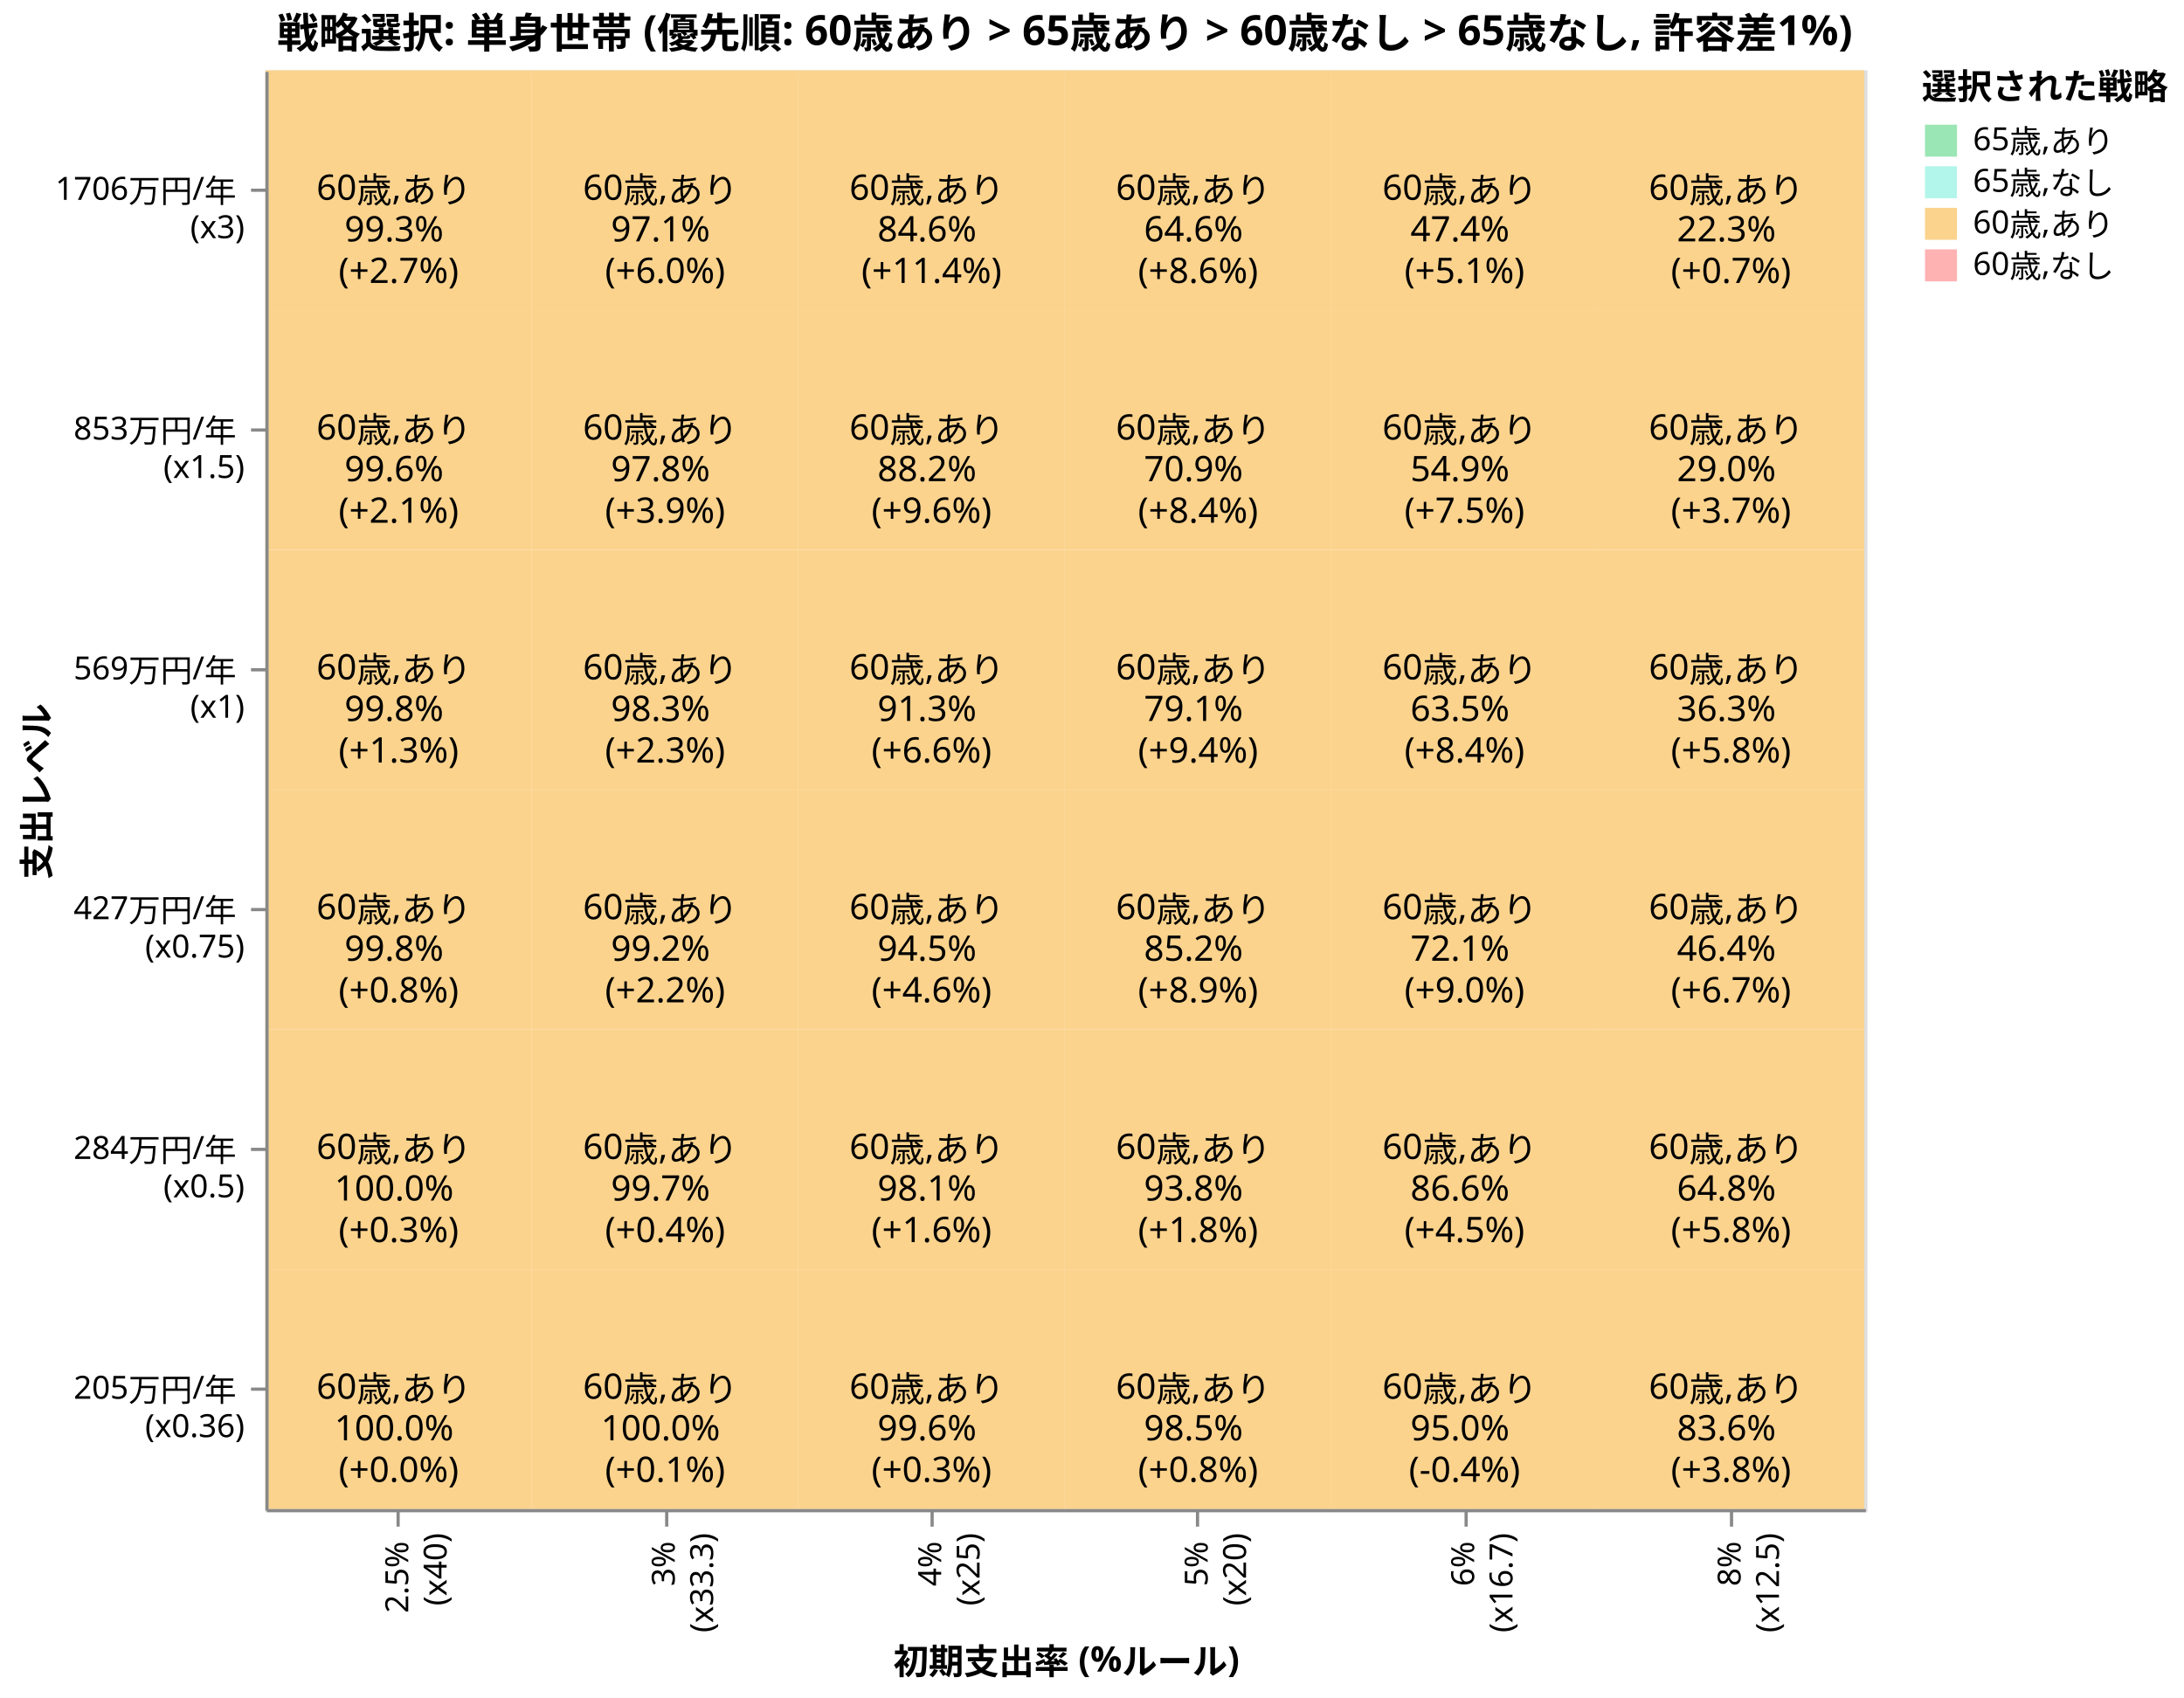
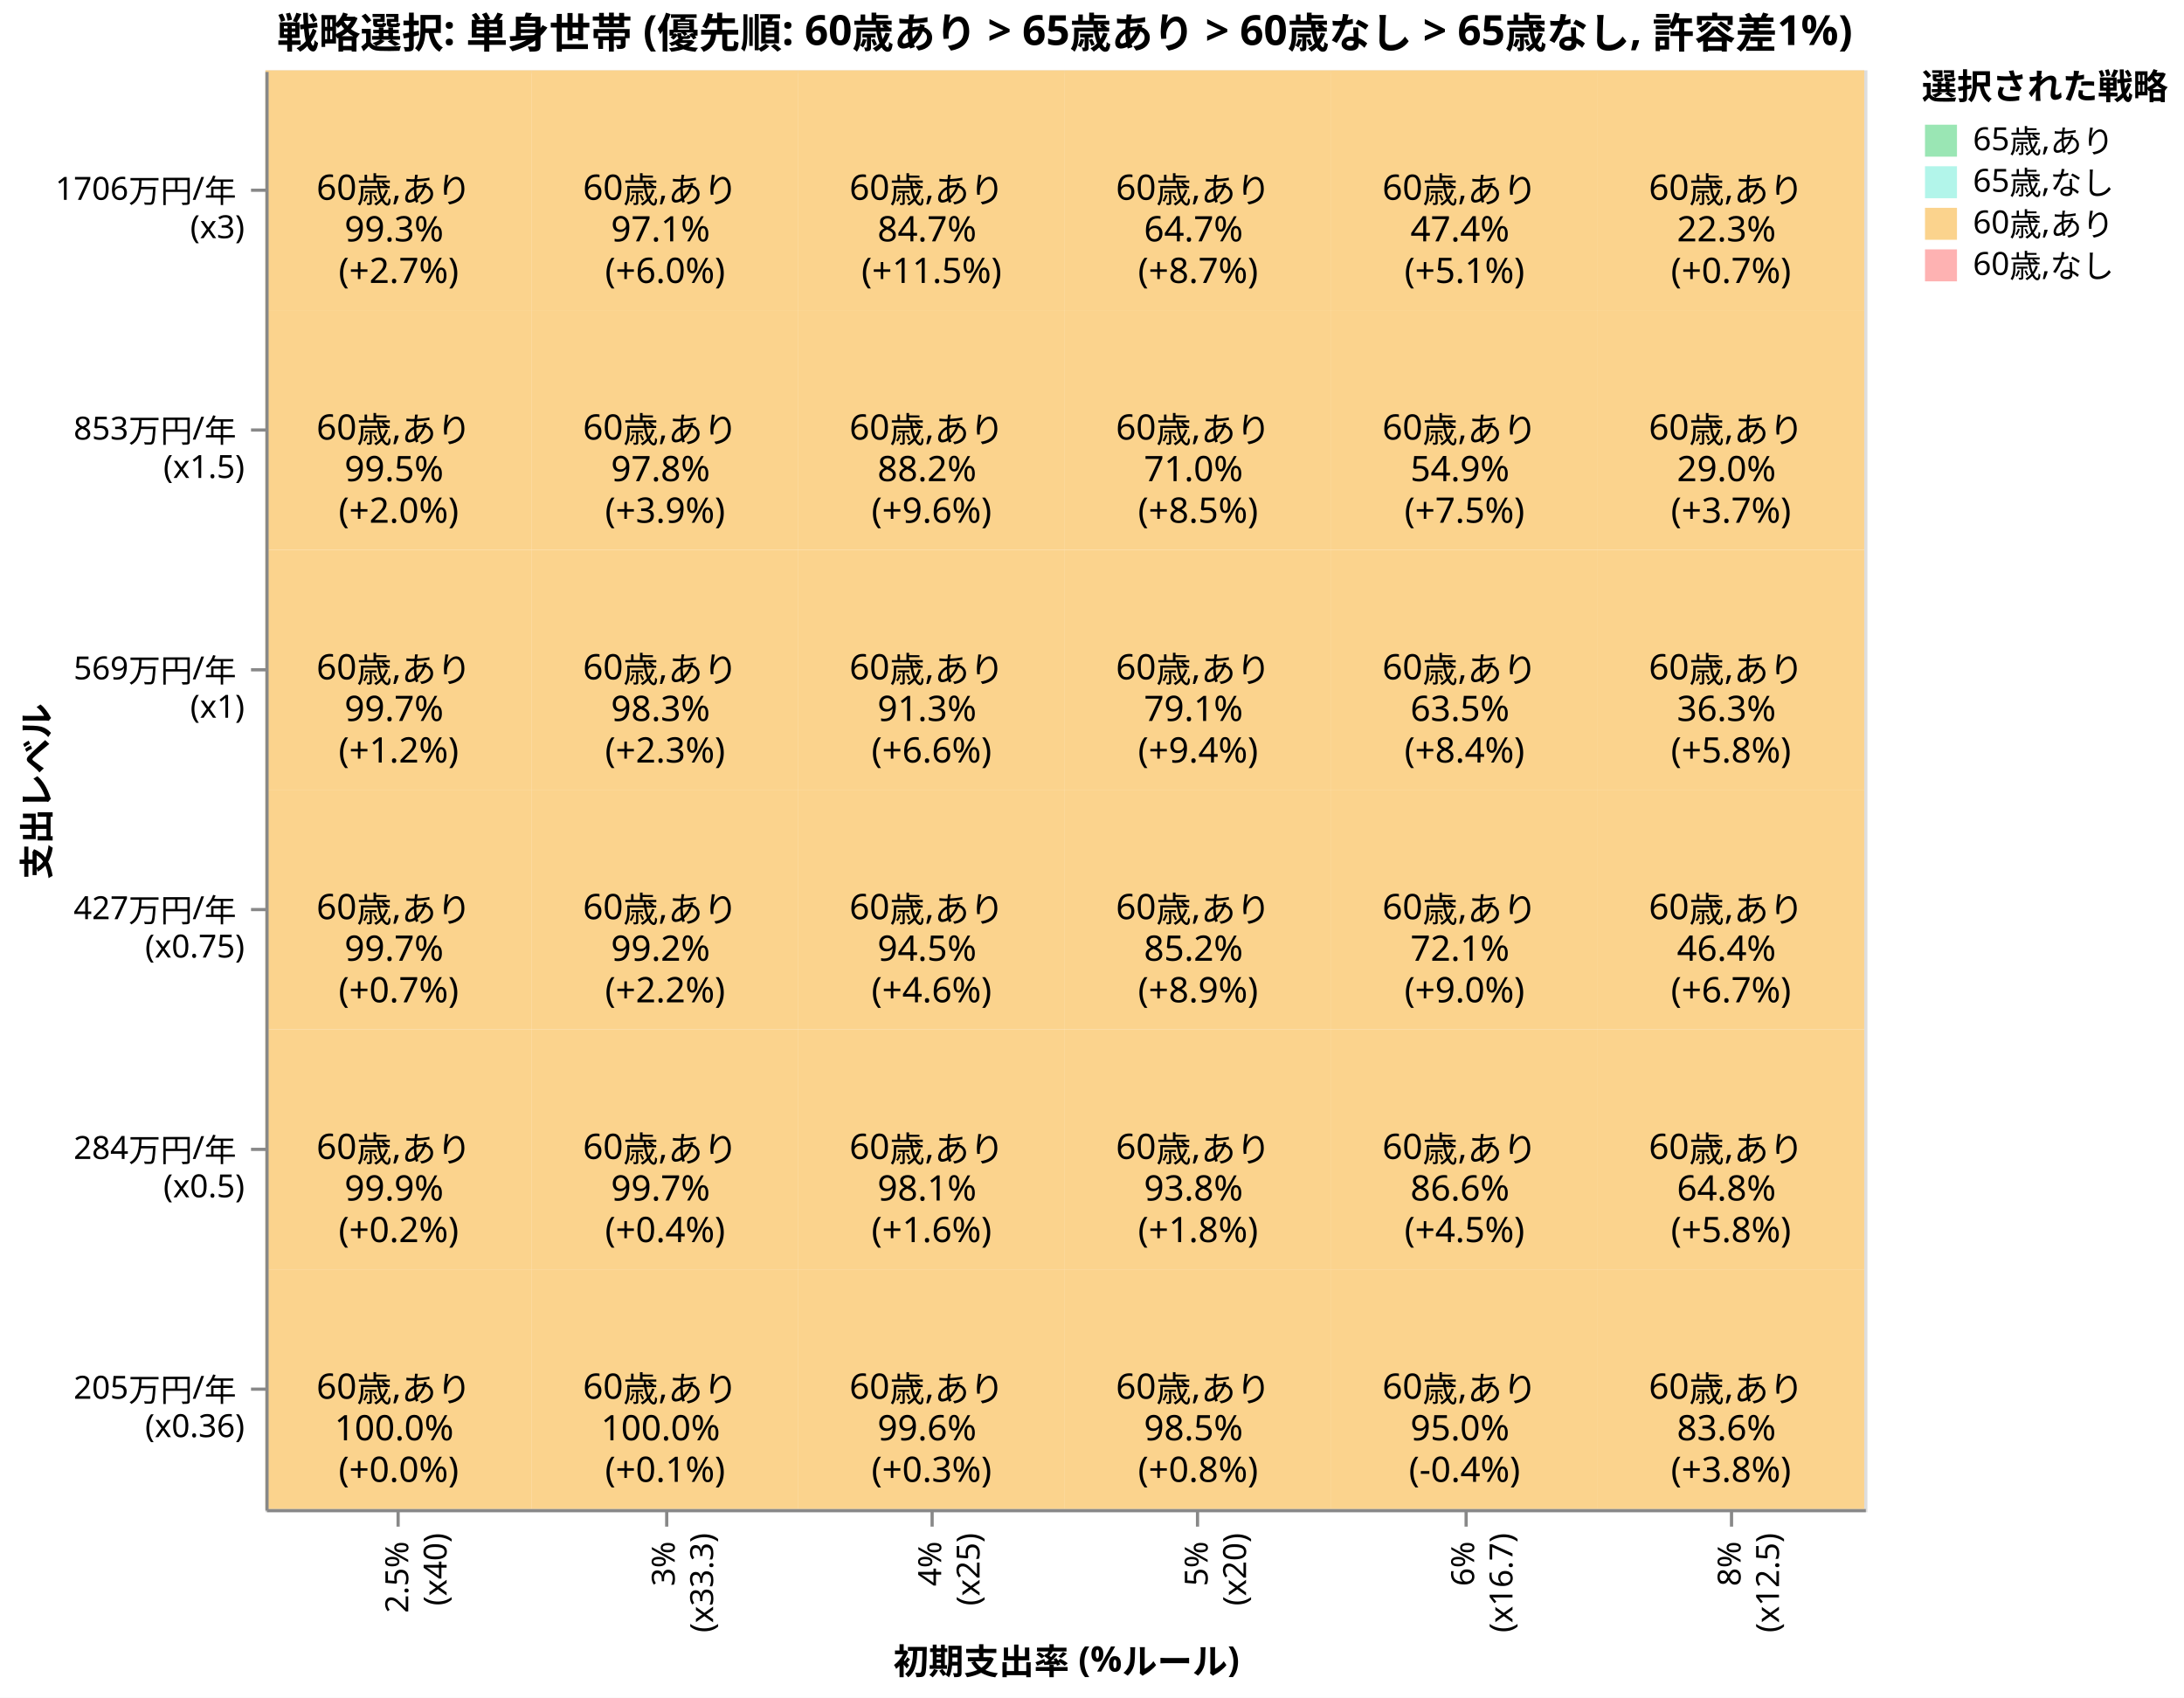
<svg xmlns="http://www.w3.org/2000/svg" version="1.1" class="marks" width="683" height="531" viewBox="0 0 683 531">
  <rect width="683" height="531" fill="white" />
  <g fill="none" stroke-miterlimit="10" transform="translate(83,22)">
    <g class="mark-group role-frame root" role="graphics-object" aria-roledescription="group mark container">
      <g transform="translate(0,0)">
        <path class="background" aria-hidden="true" d="M0.5,0.5h500v450h-500Z" stroke="#ddd" />
        <g>
          <g class="mark-rect role-mark layer_0_marks" role="graphics-object" aria-roledescription="rect mark container">
            <path aria-label="初期支出率 (%ルール): 2.5%@(x40); 支出レベル: 205万円/年@(x0.36); 選択された戦略: 60歳,あり" role="graphics-symbol" aria-roledescription="rect mark" d="M0,375h83.333v75h-83.333Z" fill="#FBD38D" />
            <path aria-label="初期支出率 (%ルール): 3%@(x33.3); 支出レベル: 205万円/年@(x0.36); 選択された戦略: 60歳,あり" role="graphics-symbol" aria-roledescription="rect mark" d="M83.333,375h83.333v75h-83.333Z" fill="#FBD38D" />
            <path aria-label="初期支出率 (%ルール): 4%@(x25); 支出レベル: 205万円/年@(x0.36); 選択された戦略: 60歳,あり" role="graphics-symbol" aria-roledescription="rect mark" d="M166.667,375h83.333v75h-83.333Z" fill="#FBD38D" />
            <path aria-label="初期支出率 (%ルール): 5%@(x20); 支出レベル: 205万円/年@(x0.36); 選択された戦略: 60歳,あり" role="graphics-symbol" aria-roledescription="rect mark" d="M250,375h83.333v75h-83.333Z" fill="#FBD38D" />
            <path aria-label="初期支出率 (%ルール): 6%@(x16.7); 支出レベル: 205万円/年@(x0.36); 選択された戦略: 60歳,あり" role="graphics-symbol" aria-roledescription="rect mark" d="M333.333,375h83.333v75h-83.333Z" fill="#FBD38D" />
            <path aria-label="初期支出率 (%ルール): 8%@(x12.5); 支出レベル: 205万円/年@(x0.36); 選択された戦略: 60歳,あり" role="graphics-symbol" aria-roledescription="rect mark" d="M416.667,375h83.333v75h-83.333Z" fill="#FBD38D" />
            <path aria-label="初期支出率 (%ルール): 2.5%@(x40); 支出レベル: 284万円/年@(x0.5); 選択された戦略: 60歳,あり" role="graphics-symbol" aria-roledescription="rect mark" d="M0,300h83.333v75h-83.333Z" fill="#FBD38D" />
            <path aria-label="初期支出率 (%ルール): 3%@(x33.3); 支出レベル: 284万円/年@(x0.5); 選択された戦略: 60歳,あり" role="graphics-symbol" aria-roledescription="rect mark" d="M83.333,300h83.333v75h-83.333Z" fill="#FBD38D" />
            <path aria-label="初期支出率 (%ルール): 4%@(x25); 支出レベル: 284万円/年@(x0.5); 選択された戦略: 60歳,あり" role="graphics-symbol" aria-roledescription="rect mark" d="M166.667,300h83.333v75h-83.333Z" fill="#FBD38D" />
            <path aria-label="初期支出率 (%ルール): 5%@(x20); 支出レベル: 284万円/年@(x0.5); 選択された戦略: 60歳,あり" role="graphics-symbol" aria-roledescription="rect mark" d="M250,300h83.333v75h-83.333Z" fill="#FBD38D" />
            <path aria-label="初期支出率 (%ルール): 6%@(x16.7); 支出レベル: 284万円/年@(x0.5); 選択された戦略: 60歳,あり" role="graphics-symbol" aria-roledescription="rect mark" d="M333.333,300h83.333v75h-83.333Z" fill="#FBD38D" />
            <path aria-label="初期支出率 (%ルール): 8%@(x12.5); 支出レベル: 284万円/年@(x0.5); 選択された戦略: 60歳,あり" role="graphics-symbol" aria-roledescription="rect mark" d="M416.667,300h83.333v75h-83.333Z" fill="#FBD38D" />
            <path aria-label="初期支出率 (%ルール): 2.5%@(x40); 支出レベル: 427万円/年@(x0.75); 選択された戦略: 60歳,あり" role="graphics-symbol" aria-roledescription="rect mark" d="M0,225h83.333v75h-83.333Z" fill="#FBD38D" />
            <path aria-label="初期支出率 (%ルール): 3%@(x33.3); 支出レベル: 427万円/年@(x0.75); 選択された戦略: 60歳,あり" role="graphics-symbol" aria-roledescription="rect mark" d="M83.333,225h83.333v75h-83.333Z" fill="#FBD38D" />
            <path aria-label="初期支出率 (%ルール): 4%@(x25); 支出レベル: 427万円/年@(x0.75); 選択された戦略: 60歳,あり" role="graphics-symbol" aria-roledescription="rect mark" d="M166.667,225h83.333v75h-83.333Z" fill="#FBD38D" />
            <path aria-label="初期支出率 (%ルール): 5%@(x20); 支出レベル: 427万円/年@(x0.75); 選択された戦略: 60歳,あり" role="graphics-symbol" aria-roledescription="rect mark" d="M250,225h83.333v75h-83.333Z" fill="#FBD38D" />
            <path aria-label="初期支出率 (%ルール): 6%@(x16.7); 支出レベル: 427万円/年@(x0.75); 選択された戦略: 60歳,あり" role="graphics-symbol" aria-roledescription="rect mark" d="M333.333,225h83.333v75h-83.333Z" fill="#FBD38D" />
            <path aria-label="初期支出率 (%ルール): 8%@(x12.5); 支出レベル: 427万円/年@(x0.75); 選択された戦略: 60歳,あり" role="graphics-symbol" aria-roledescription="rect mark" d="M416.667,225h83.333v75h-83.333Z" fill="#FBD38D" />
            <path aria-label="初期支出率 (%ルール): 2.5%@(x40); 支出レベル: 569万円/年@(x1); 選択された戦略: 60歳,あり" role="graphics-symbol" aria-roledescription="rect mark" d="M0,150h83.333v75h-83.333Z" fill="#FBD38D" />
            <path aria-label="初期支出率 (%ルール): 3%@(x33.3); 支出レベル: 569万円/年@(x1); 選択された戦略: 60歳,あり" role="graphics-symbol" aria-roledescription="rect mark" d="M83.333,150h83.333v75h-83.333Z" fill="#FBD38D" />
            <path aria-label="初期支出率 (%ルール): 4%@(x25); 支出レベル: 569万円/年@(x1); 選択された戦略: 60歳,あり" role="graphics-symbol" aria-roledescription="rect mark" d="M166.667,150h83.333v75h-83.333Z" fill="#FBD38D" />
            <path aria-label="初期支出率 (%ルール): 5%@(x20); 支出レベル: 569万円/年@(x1); 選択された戦略: 60歳,あり" role="graphics-symbol" aria-roledescription="rect mark" d="M250,150h83.333v75h-83.333Z" fill="#FBD38D" />
            <path aria-label="初期支出率 (%ルール): 6%@(x16.7); 支出レベル: 569万円/年@(x1); 選択された戦略: 60歳,あり" role="graphics-symbol" aria-roledescription="rect mark" d="M333.333,150h83.333v75h-83.333Z" fill="#FBD38D" />
            <path aria-label="初期支出率 (%ルール): 8%@(x12.5); 支出レベル: 569万円/年@(x1); 選択された戦略: 60歳,あり" role="graphics-symbol" aria-roledescription="rect mark" d="M416.667,150h83.333v75h-83.333Z" fill="#FBD38D" />
            <path aria-label="初期支出率 (%ルール): 2.5%@(x40); 支出レベル: 853万円/年@(x1.5); 選択された戦略: 60歳,あり" role="graphics-symbol" aria-roledescription="rect mark" d="M0,75h83.333v75h-83.333Z" fill="#FBD38D" />
            <path aria-label="初期支出率 (%ルール): 3%@(x33.3); 支出レベル: 853万円/年@(x1.5); 選択された戦略: 60歳,あり" role="graphics-symbol" aria-roledescription="rect mark" d="M83.333,75h83.333v75h-83.333Z" fill="#FBD38D" />
            <path aria-label="初期支出率 (%ルール): 4%@(x25); 支出レベル: 853万円/年@(x1.5); 選択された戦略: 60歳,あり" role="graphics-symbol" aria-roledescription="rect mark" d="M166.667,75h83.333v75h-83.333Z" fill="#FBD38D" />
            <path aria-label="初期支出率 (%ルール): 5%@(x20); 支出レベル: 853万円/年@(x1.5); 選択された戦略: 60歳,あり" role="graphics-symbol" aria-roledescription="rect mark" d="M250,75h83.333v75h-83.333Z" fill="#FBD38D" />
            <path aria-label="初期支出率 (%ルール): 6%@(x16.7); 支出レベル: 853万円/年@(x1.5); 選択された戦略: 60歳,あり" role="graphics-symbol" aria-roledescription="rect mark" d="M333.333,75h83.333v75h-83.333Z" fill="#FBD38D" />
            <path aria-label="初期支出率 (%ルール): 8%@(x12.5); 支出レベル: 853万円/年@(x1.5); 選択された戦略: 60歳,あり" role="graphics-symbol" aria-roledescription="rect mark" d="M416.667,75h83.333v75h-83.333Z" fill="#FBD38D" />
            <path aria-label="初期支出率 (%ルール): 2.5%@(x40); 支出レベル: 1706万円/年@(x3); 選択された戦略: 60歳,あり" role="graphics-symbol" aria-roledescription="rect mark" d="M0,0h83.333v75h-83.333Z" fill="#FBD38D" />
            <path aria-label="初期支出率 (%ルール): 3%@(x33.3); 支出レベル: 1706万円/年@(x3); 選択された戦略: 60歳,あり" role="graphics-symbol" aria-roledescription="rect mark" d="M83.333,0h83.333v75h-83.333Z" fill="#FBD38D" />
            <path aria-label="初期支出率 (%ルール): 4%@(x25); 支出レベル: 1706万円/年@(x3); 選択された戦略: 60歳,あり" role="graphics-symbol" aria-roledescription="rect mark" d="M166.667,0h83.333v75h-83.333Z" fill="#FBD38D" />
            <path aria-label="初期支出率 (%ルール): 5%@(x20); 支出レベル: 1706万円/年@(x3); 選択された戦略: 60歳,あり" role="graphics-symbol" aria-roledescription="rect mark" d="M250,0h83.333v75h-83.333Z" fill="#FBD38D" />
            <path aria-label="初期支出率 (%ルール): 6%@(x16.7); 支出レベル: 1706万円/年@(x3); 選択された戦略: 60歳,あり" role="graphics-symbol" aria-roledescription="rect mark" d="M333.333,0h83.333v75h-83.333Z" fill="#FBD38D" />
            <path aria-label="初期支出率 (%ルール): 8%@(x12.5); 支出レベル: 1706万円/年@(x3); 選択された戦略: 60歳,あり" role="graphics-symbol" aria-roledescription="rect mark" d="M416.667,0h83.333v75h-83.333Z" fill="#FBD38D" />
          </g>
          <g class="mark-text role-mark layer_1_marks" role="graphics-object" aria-roledescription="text mark container">
            <text aria-label="初期支出率 (%ルール): 2.5%@(x40); 支出レベル: 205万円/年@(x0.36); combo_label: 60歳,あり&#10;100.0%&#10;(+0.0%)" role="graphics-symbol" aria-roledescription="text mark" text-anchor="middle" transform="translate(41.66667,415.5)" font-family="sans-serif" font-size="11px" fill="black">
              <tspan>60歳,あり</tspan>
              <tspan x="0" dy="13">100.0%</tspan>
              <tspan x="0" dy="13">(+0.0%)</tspan>
            </text>
            <text aria-label="初期支出率 (%ルール): 3%@(x33.3); 支出レベル: 205万円/年@(x0.36); combo_label: 60歳,あり&#10;100.0%&#10;(+0.1%)" role="graphics-symbol" aria-roledescription="text mark" text-anchor="middle" transform="translate(125,415.5)" font-family="sans-serif" font-size="11px" fill="black">
              <tspan>60歳,あり</tspan>
              <tspan x="0" dy="13">100.0%</tspan>
              <tspan x="0" dy="13">(+0.1%)</tspan>
            </text>
            <text aria-label="初期支出率 (%ルール): 4%@(x25); 支出レベル: 205万円/年@(x0.36); combo_label: 60歳,あり&#10;99.6%&#10;(+0.3%)" role="graphics-symbol" aria-roledescription="text mark" text-anchor="middle" transform="translate(208.3333,415.5)" font-family="sans-serif" font-size="11px" fill="black">
              <tspan>60歳,あり</tspan>
              <tspan x="0" dy="13">99.6%</tspan>
              <tspan x="0" dy="13">(+0.3%)</tspan>
            </text>
            <text aria-label="初期支出率 (%ルール): 5%@(x20); 支出レベル: 205万円/年@(x0.36); combo_label: 60歳,あり&#10;98.5%&#10;(+0.8%)" role="graphics-symbol" aria-roledescription="text mark" text-anchor="middle" transform="translate(291.6667,415.5)" font-family="sans-serif" font-size="11px" fill="black">
              <tspan>60歳,あり</tspan>
              <tspan x="0" dy="13">98.5%</tspan>
              <tspan x="0" dy="13">(+0.8%)</tspan>
            </text>
            <text aria-label="初期支出率 (%ルール): 6%@(x16.7); 支出レベル: 205万円/年@(x0.36); combo_label: 60歳,あり&#10;95.0%&#10;(-0.4%)" role="graphics-symbol" aria-roledescription="text mark" text-anchor="middle" transform="translate(375,415.5)" font-family="sans-serif" font-size="11px" fill="black">
              <tspan>60歳,あり</tspan>
              <tspan x="0" dy="13">95.0%</tspan>
              <tspan x="0" dy="13">(-0.4%)</tspan>
            </text>
            <text aria-label="初期支出率 (%ルール): 8%@(x12.5); 支出レベル: 205万円/年@(x0.36); combo_label: 60歳,あり&#10;83.6%&#10;(+3.8%)" role="graphics-symbol" aria-roledescription="text mark" text-anchor="middle" transform="translate(458.3333,415.5)" font-family="sans-serif" font-size="11px" fill="black">
              <tspan>60歳,あり</tspan>
              <tspan x="0" dy="13">83.6%</tspan>
              <tspan x="0" dy="13">(+3.8%)</tspan>
            </text>
-             <text aria-label="初期支出率 (%ルール): 2.5%@(x40); 支出レベル: 284万円/年@(x0.5); combo_label: 60歳,あり&#10;100.0%&#10;(+0.3%)" role="graphics-symbol" aria-roledescription="text mark" text-anchor="middle" transform="translate(41.66667,340.5)" font-family="sans-serif" font-size="11px" fill="black">
-               <tspan>60歳,あり</tspan>
-               <tspan x="0" dy="13">100.0%</tspan>
-               <tspan x="0" dy="13">(+0.3%)</tspan>
+             <text aria-label="初期支出率 (%ルール): 2.5%@(x40); 支出レベル: 284万円/年@(x0.5); combo_label: 60歳,あり&#10;99.9%&#10;(+0.2%)" role="graphics-symbol" aria-roledescription="text mark" text-anchor="middle" transform="translate(41.66667,340.5)" font-family="sans-serif" font-size="11px" fill="black">
+               <tspan>60歳,あり</tspan>
+               <tspan x="0" dy="13">99.9%</tspan>
+               <tspan x="0" dy="13">(+0.2%)</tspan>
            </text>
            <text aria-label="初期支出率 (%ルール): 3%@(x33.3); 支出レベル: 284万円/年@(x0.5); combo_label: 60歳,あり&#10;99.7%&#10;(+0.4%)" role="graphics-symbol" aria-roledescription="text mark" text-anchor="middle" transform="translate(125,340.5)" font-family="sans-serif" font-size="11px" fill="black">
              <tspan>60歳,あり</tspan>
              <tspan x="0" dy="13">99.7%</tspan>
              <tspan x="0" dy="13">(+0.4%)</tspan>
            </text>
            <text aria-label="初期支出率 (%ルール): 4%@(x25); 支出レベル: 284万円/年@(x0.5); combo_label: 60歳,あり&#10;98.1%&#10;(+1.6%)" role="graphics-symbol" aria-roledescription="text mark" text-anchor="middle" transform="translate(208.3333,340.5)" font-family="sans-serif" font-size="11px" fill="black">
              <tspan>60歳,あり</tspan>
              <tspan x="0" dy="13">98.1%</tspan>
              <tspan x="0" dy="13">(+1.6%)</tspan>
            </text>
            <text aria-label="初期支出率 (%ルール): 5%@(x20); 支出レベル: 284万円/年@(x0.5); combo_label: 60歳,あり&#10;93.8%&#10;(+1.8%)" role="graphics-symbol" aria-roledescription="text mark" text-anchor="middle" transform="translate(291.6667,340.5)" font-family="sans-serif" font-size="11px" fill="black">
              <tspan>60歳,あり</tspan>
              <tspan x="0" dy="13">93.8%</tspan>
              <tspan x="0" dy="13">(+1.8%)</tspan>
            </text>
            <text aria-label="初期支出率 (%ルール): 6%@(x16.7); 支出レベル: 284万円/年@(x0.5); combo_label: 60歳,あり&#10;86.6%&#10;(+4.5%)" role="graphics-symbol" aria-roledescription="text mark" text-anchor="middle" transform="translate(375,340.5)" font-family="sans-serif" font-size="11px" fill="black">
              <tspan>60歳,あり</tspan>
              <tspan x="0" dy="13">86.6%</tspan>
              <tspan x="0" dy="13">(+4.5%)</tspan>
            </text>
            <text aria-label="初期支出率 (%ルール): 8%@(x12.5); 支出レベル: 284万円/年@(x0.5); combo_label: 60歳,あり&#10;64.8%&#10;(+5.8%)" role="graphics-symbol" aria-roledescription="text mark" text-anchor="middle" transform="translate(458.3333,340.5)" font-family="sans-serif" font-size="11px" fill="black">
              <tspan>60歳,あり</tspan>
              <tspan x="0" dy="13">64.8%</tspan>
              <tspan x="0" dy="13">(+5.8%)</tspan>
            </text>
-             <text aria-label="初期支出率 (%ルール): 2.5%@(x40); 支出レベル: 427万円/年@(x0.75); combo_label: 60歳,あり&#10;99.8%&#10;(+0.8%)" role="graphics-symbol" aria-roledescription="text mark" text-anchor="middle" transform="translate(41.66667,265.5)" font-family="sans-serif" font-size="11px" fill="black">
-               <tspan>60歳,あり</tspan>
-               <tspan x="0" dy="13">99.8%</tspan>
-               <tspan x="0" dy="13">(+0.8%)</tspan>
+             <text aria-label="初期支出率 (%ルール): 2.5%@(x40); 支出レベル: 427万円/年@(x0.75); combo_label: 60歳,あり&#10;99.7%&#10;(+0.7%)" role="graphics-symbol" aria-roledescription="text mark" text-anchor="middle" transform="translate(41.66667,265.5)" font-family="sans-serif" font-size="11px" fill="black">
+               <tspan>60歳,あり</tspan>
+               <tspan x="0" dy="13">99.7%</tspan>
+               <tspan x="0" dy="13">(+0.7%)</tspan>
            </text>
            <text aria-label="初期支出率 (%ルール): 3%@(x33.3); 支出レベル: 427万円/年@(x0.75); combo_label: 60歳,あり&#10;99.2%&#10;(+2.2%)" role="graphics-symbol" aria-roledescription="text mark" text-anchor="middle" transform="translate(125,265.5)" font-family="sans-serif" font-size="11px" fill="black">
              <tspan>60歳,あり</tspan>
              <tspan x="0" dy="13">99.2%</tspan>
              <tspan x="0" dy="13">(+2.2%)</tspan>
            </text>
            <text aria-label="初期支出率 (%ルール): 4%@(x25); 支出レベル: 427万円/年@(x0.75); combo_label: 60歳,あり&#10;94.5%&#10;(+4.6%)" role="graphics-symbol" aria-roledescription="text mark" text-anchor="middle" transform="translate(208.3333,265.5)" font-family="sans-serif" font-size="11px" fill="black">
              <tspan>60歳,あり</tspan>
              <tspan x="0" dy="13">94.5%</tspan>
              <tspan x="0" dy="13">(+4.6%)</tspan>
            </text>
            <text aria-label="初期支出率 (%ルール): 5%@(x20); 支出レベル: 427万円/年@(x0.75); combo_label: 60歳,あり&#10;85.2%&#10;(+8.9%)" role="graphics-symbol" aria-roledescription="text mark" text-anchor="middle" transform="translate(291.6667,265.5)" font-family="sans-serif" font-size="11px" fill="black">
              <tspan>60歳,あり</tspan>
              <tspan x="0" dy="13">85.2%</tspan>
              <tspan x="0" dy="13">(+8.9%)</tspan>
            </text>
            <text aria-label="初期支出率 (%ルール): 6%@(x16.7); 支出レベル: 427万円/年@(x0.75); combo_label: 60歳,あり&#10;72.1%&#10;(+9.0%)" role="graphics-symbol" aria-roledescription="text mark" text-anchor="middle" transform="translate(375,265.5)" font-family="sans-serif" font-size="11px" fill="black">
              <tspan>60歳,あり</tspan>
              <tspan x="0" dy="13">72.1%</tspan>
              <tspan x="0" dy="13">(+9.0%)</tspan>
            </text>
            <text aria-label="初期支出率 (%ルール): 8%@(x12.5); 支出レベル: 427万円/年@(x0.75); combo_label: 60歳,あり&#10;46.4%&#10;(+6.7%)" role="graphics-symbol" aria-roledescription="text mark" text-anchor="middle" transform="translate(458.3333,265.5)" font-family="sans-serif" font-size="11px" fill="black">
              <tspan>60歳,あり</tspan>
              <tspan x="0" dy="13">46.4%</tspan>
              <tspan x="0" dy="13">(+6.7%)</tspan>
            </text>
-             <text aria-label="初期支出率 (%ルール): 2.5%@(x40); 支出レベル: 569万円/年@(x1); combo_label: 60歳,あり&#10;99.8%&#10;(+1.3%)" role="graphics-symbol" aria-roledescription="text mark" text-anchor="middle" transform="translate(41.66667,190.5)" font-family="sans-serif" font-size="11px" fill="black">
-               <tspan>60歳,あり</tspan>
-               <tspan x="0" dy="13">99.8%</tspan>
-               <tspan x="0" dy="13">(+1.3%)</tspan>
+             <text aria-label="初期支出率 (%ルール): 2.5%@(x40); 支出レベル: 569万円/年@(x1); combo_label: 60歳,あり&#10;99.7%&#10;(+1.2%)" role="graphics-symbol" aria-roledescription="text mark" text-anchor="middle" transform="translate(41.66667,190.5)" font-family="sans-serif" font-size="11px" fill="black">
+               <tspan>60歳,あり</tspan>
+               <tspan x="0" dy="13">99.7%</tspan>
+               <tspan x="0" dy="13">(+1.2%)</tspan>
            </text>
            <text aria-label="初期支出率 (%ルール): 3%@(x33.3); 支出レベル: 569万円/年@(x1); combo_label: 60歳,あり&#10;98.3%&#10;(+2.3%)" role="graphics-symbol" aria-roledescription="text mark" text-anchor="middle" transform="translate(125,190.5)" font-family="sans-serif" font-size="11px" fill="black">
              <tspan>60歳,あり</tspan>
              <tspan x="0" dy="13">98.3%</tspan>
              <tspan x="0" dy="13">(+2.3%)</tspan>
            </text>
            <text aria-label="初期支出率 (%ルール): 4%@(x25); 支出レベル: 569万円/年@(x1); combo_label: 60歳,あり&#10;91.3%&#10;(+6.6%)" role="graphics-symbol" aria-roledescription="text mark" text-anchor="middle" transform="translate(208.3333,190.5)" font-family="sans-serif" font-size="11px" fill="black">
              <tspan>60歳,あり</tspan>
              <tspan x="0" dy="13">91.3%</tspan>
              <tspan x="0" dy="13">(+6.6%)</tspan>
            </text>
            <text aria-label="初期支出率 (%ルール): 5%@(x20); 支出レベル: 569万円/年@(x1); combo_label: 60歳,あり&#10;79.1%&#10;(+9.4%)" role="graphics-symbol" aria-roledescription="text mark" text-anchor="middle" transform="translate(291.6667,190.5)" font-family="sans-serif" font-size="11px" fill="black">
              <tspan>60歳,あり</tspan>
              <tspan x="0" dy="13">79.1%</tspan>
              <tspan x="0" dy="13">(+9.4%)</tspan>
            </text>
            <text aria-label="初期支出率 (%ルール): 6%@(x16.7); 支出レベル: 569万円/年@(x1); combo_label: 60歳,あり&#10;63.5%&#10;(+8.4%)" role="graphics-symbol" aria-roledescription="text mark" text-anchor="middle" transform="translate(375,190.5)" font-family="sans-serif" font-size="11px" fill="black">
              <tspan>60歳,あり</tspan>
              <tspan x="0" dy="13">63.5%</tspan>
              <tspan x="0" dy="13">(+8.4%)</tspan>
            </text>
            <text aria-label="初期支出率 (%ルール): 8%@(x12.5); 支出レベル: 569万円/年@(x1); combo_label: 60歳,あり&#10;36.3%&#10;(+5.8%)" role="graphics-symbol" aria-roledescription="text mark" text-anchor="middle" transform="translate(458.3333,190.5)" font-family="sans-serif" font-size="11px" fill="black">
              <tspan>60歳,あり</tspan>
              <tspan x="0" dy="13">36.3%</tspan>
              <tspan x="0" dy="13">(+5.8%)</tspan>
            </text>
-             <text aria-label="初期支出率 (%ルール): 2.5%@(x40); 支出レベル: 853万円/年@(x1.5); combo_label: 60歳,あり&#10;99.6%&#10;(+2.1%)" role="graphics-symbol" aria-roledescription="text mark" text-anchor="middle" transform="translate(41.66667,115.5)" font-family="sans-serif" font-size="11px" fill="black">
-               <tspan>60歳,あり</tspan>
-               <tspan x="0" dy="13">99.6%</tspan>
-               <tspan x="0" dy="13">(+2.1%)</tspan>
+             <text aria-label="初期支出率 (%ルール): 2.5%@(x40); 支出レベル: 853万円/年@(x1.5); combo_label: 60歳,あり&#10;99.5%&#10;(+2.0%)" role="graphics-symbol" aria-roledescription="text mark" text-anchor="middle" transform="translate(41.66667,115.5)" font-family="sans-serif" font-size="11px" fill="black">
+               <tspan>60歳,あり</tspan>
+               <tspan x="0" dy="13">99.5%</tspan>
+               <tspan x="0" dy="13">(+2.0%)</tspan>
            </text>
            <text aria-label="初期支出率 (%ルール): 3%@(x33.3); 支出レベル: 853万円/年@(x1.5); combo_label: 60歳,あり&#10;97.8%&#10;(+3.9%)" role="graphics-symbol" aria-roledescription="text mark" text-anchor="middle" transform="translate(125,115.5)" font-family="sans-serif" font-size="11px" fill="black">
              <tspan>60歳,あり</tspan>
              <tspan x="0" dy="13">97.8%</tspan>
              <tspan x="0" dy="13">(+3.9%)</tspan>
            </text>
            <text aria-label="初期支出率 (%ルール): 4%@(x25); 支出レベル: 853万円/年@(x1.5); combo_label: 60歳,あり&#10;88.2%&#10;(+9.6%)" role="graphics-symbol" aria-roledescription="text mark" text-anchor="middle" transform="translate(208.3333,115.5)" font-family="sans-serif" font-size="11px" fill="black">
              <tspan>60歳,あり</tspan>
              <tspan x="0" dy="13">88.2%</tspan>
              <tspan x="0" dy="13">(+9.6%)</tspan>
            </text>
-             <text aria-label="初期支出率 (%ルール): 5%@(x20); 支出レベル: 853万円/年@(x1.5); combo_label: 60歳,あり&#10;70.9%&#10;(+8.4%)" role="graphics-symbol" aria-roledescription="text mark" text-anchor="middle" transform="translate(291.6667,115.5)" font-family="sans-serif" font-size="11px" fill="black">
-               <tspan>60歳,あり</tspan>
-               <tspan x="0" dy="13">70.9%</tspan>
-               <tspan x="0" dy="13">(+8.4%)</tspan>
+             <text aria-label="初期支出率 (%ルール): 5%@(x20); 支出レベル: 853万円/年@(x1.5); combo_label: 60歳,あり&#10;71.0%&#10;(+8.5%)" role="graphics-symbol" aria-roledescription="text mark" text-anchor="middle" transform="translate(291.6667,115.5)" font-family="sans-serif" font-size="11px" fill="black">
+               <tspan>60歳,あり</tspan>
+               <tspan x="0" dy="13">71.0%</tspan>
+               <tspan x="0" dy="13">(+8.5%)</tspan>
            </text>
            <text aria-label="初期支出率 (%ルール): 6%@(x16.7); 支出レベル: 853万円/年@(x1.5); combo_label: 60歳,あり&#10;54.9%&#10;(+7.5%)" role="graphics-symbol" aria-roledescription="text mark" text-anchor="middle" transform="translate(375,115.5)" font-family="sans-serif" font-size="11px" fill="black">
              <tspan>60歳,あり</tspan>
              <tspan x="0" dy="13">54.9%</tspan>
              <tspan x="0" dy="13">(+7.5%)</tspan>
            </text>
            <text aria-label="初期支出率 (%ルール): 8%@(x12.5); 支出レベル: 853万円/年@(x1.5); combo_label: 60歳,あり&#10;29.0%&#10;(+3.7%)" role="graphics-symbol" aria-roledescription="text mark" text-anchor="middle" transform="translate(458.3333,115.5)" font-family="sans-serif" font-size="11px" fill="black">
              <tspan>60歳,あり</tspan>
              <tspan x="0" dy="13">29.0%</tspan>
              <tspan x="0" dy="13">(+3.7%)</tspan>
            </text>
            <text aria-label="初期支出率 (%ルール): 2.5%@(x40); 支出レベル: 1706万円/年@(x3); combo_label: 60歳,あり&#10;99.3%&#10;(+2.7%)" role="graphics-symbol" aria-roledescription="text mark" text-anchor="middle" transform="translate(41.66667,40.5)" font-family="sans-serif" font-size="11px" fill="black">
              <tspan>60歳,あり</tspan>
              <tspan x="0" dy="13">99.3%</tspan>
              <tspan x="0" dy="13">(+2.7%)</tspan>
            </text>
            <text aria-label="初期支出率 (%ルール): 3%@(x33.3); 支出レベル: 1706万円/年@(x3); combo_label: 60歳,あり&#10;97.1%&#10;(+6.0%)" role="graphics-symbol" aria-roledescription="text mark" text-anchor="middle" transform="translate(125,40.5)" font-family="sans-serif" font-size="11px" fill="black">
              <tspan>60歳,あり</tspan>
              <tspan x="0" dy="13">97.1%</tspan>
              <tspan x="0" dy="13">(+6.0%)</tspan>
            </text>
-             <text aria-label="初期支出率 (%ルール): 4%@(x25); 支出レベル: 1706万円/年@(x3); combo_label: 60歳,あり&#10;84.6%&#10;(+11.4%)" role="graphics-symbol" aria-roledescription="text mark" text-anchor="middle" transform="translate(208.3333,40.5)" font-family="sans-serif" font-size="11px" fill="black">
-               <tspan>60歳,あり</tspan>
-               <tspan x="0" dy="13">84.6%</tspan>
-               <tspan x="0" dy="13">(+11.4%)</tspan>
-             </text>
-             <text aria-label="初期支出率 (%ルール): 5%@(x20); 支出レベル: 1706万円/年@(x3); combo_label: 60歳,あり&#10;64.6%&#10;(+8.6%)" role="graphics-symbol" aria-roledescription="text mark" text-anchor="middle" transform="translate(291.6667,40.5)" font-family="sans-serif" font-size="11px" fill="black">
-               <tspan>60歳,あり</tspan>
-               <tspan x="0" dy="13">64.6%</tspan>
-               <tspan x="0" dy="13">(+8.6%)</tspan>
+             <text aria-label="初期支出率 (%ルール): 4%@(x25); 支出レベル: 1706万円/年@(x3); combo_label: 60歳,あり&#10;84.7%&#10;(+11.5%)" role="graphics-symbol" aria-roledescription="text mark" text-anchor="middle" transform="translate(208.3333,40.5)" font-family="sans-serif" font-size="11px" fill="black">
+               <tspan>60歳,あり</tspan>
+               <tspan x="0" dy="13">84.7%</tspan>
+               <tspan x="0" dy="13">(+11.5%)</tspan>
+             </text>
+             <text aria-label="初期支出率 (%ルール): 5%@(x20); 支出レベル: 1706万円/年@(x3); combo_label: 60歳,あり&#10;64.7%&#10;(+8.7%)" role="graphics-symbol" aria-roledescription="text mark" text-anchor="middle" transform="translate(291.6667,40.5)" font-family="sans-serif" font-size="11px" fill="black">
+               <tspan>60歳,あり</tspan>
+               <tspan x="0" dy="13">64.7%</tspan>
+               <tspan x="0" dy="13">(+8.7%)</tspan>
            </text>
            <text aria-label="初期支出率 (%ルール): 6%@(x16.7); 支出レベル: 1706万円/年@(x3); combo_label: 60歳,あり&#10;47.4%&#10;(+5.1%)" role="graphics-symbol" aria-roledescription="text mark" text-anchor="middle" transform="translate(375,40.5)" font-family="sans-serif" font-size="11px" fill="black">
              <tspan>60歳,あり</tspan>
              <tspan x="0" dy="13">47.4%</tspan>
              <tspan x="0" dy="13">(+5.1%)</tspan>
            </text>
            <text aria-label="初期支出率 (%ルール): 8%@(x12.5); 支出レベル: 1706万円/年@(x3); combo_label: 60歳,あり&#10;22.3%&#10;(+0.7%)" role="graphics-symbol" aria-roledescription="text mark" text-anchor="middle" transform="translate(458.3333,40.5)" font-family="sans-serif" font-size="11px" fill="black">
              <tspan>60歳,あり</tspan>
              <tspan x="0" dy="13">22.3%</tspan>
              <tspan x="0" dy="13">(+0.7%)</tspan>
            </text>
          </g>
          <g class="mark-group role-legend" role="graphics-symbol" aria-roledescription="legend" aria-label="Symbol legend titled '選択された戦略' for fill color with 4 values: 65歳,あり, 65歳,なし, 60歳,あり, 60歳,なし">
            <g transform="translate(518,0)">
              <path class="background" aria-hidden="true" d="M0,0h77v66h-77Z" pointer-events="none" />
              <g>
                <g class="mark-group role-legend-entry">
                  <g transform="translate(0,16)">
                    <path class="background" aria-hidden="true" d="M0,0h0v0h0Z" pointer-events="none" />
                    <g>
                      <g class="mark-group role-scope" role="graphics-object" aria-roledescription="group mark container">
                        <g transform="translate(0,0)">
                          <path class="background" aria-hidden="true" d="M0,0h59.901v11h-59.901Z" pointer-events="none" opacity="1" />
                          <g>
                            <g class="mark-symbol role-legend-symbol" pointer-events="none">
                              <path transform="translate(6,6)" d="M-5,-5h10v10h-10Z" fill="#9AE6B4" stroke-width="1.5" opacity="1" />
                            </g>
                            <g class="mark-text role-legend-label" pointer-events="none">
                              <text text-anchor="start" transform="translate(16,9)" font-family="sans-serif" font-size="10px" fill="#000" opacity="1">65歳,あり</text>
                            </g>
                          </g>
                          <path class="foreground" aria-hidden="true" d="" pointer-events="none" display="none" />
                        </g>
                        <g transform="translate(0,13)">
                          <path class="background" aria-hidden="true" d="M0,0h59.901v11h-59.901Z" pointer-events="none" opacity="1" />
                          <g>
                            <g class="mark-symbol role-legend-symbol" pointer-events="none">
                              <path transform="translate(6,6)" d="M-5,-5h10v10h-10Z" fill="#B2F5EA" stroke-width="1.5" opacity="1" />
                            </g>
                            <g class="mark-text role-legend-label" pointer-events="none">
                              <text text-anchor="start" transform="translate(16,9)" font-family="sans-serif" font-size="10px" fill="#000" opacity="1">65歳,なし</text>
                            </g>
                          </g>
                          <path class="foreground" aria-hidden="true" d="" pointer-events="none" display="none" />
                        </g>
                        <g transform="translate(0,26)">
                          <path class="background" aria-hidden="true" d="M0,0h59.901v11h-59.901Z" pointer-events="none" opacity="1" />
                          <g>
                            <g class="mark-symbol role-legend-symbol" pointer-events="none">
                              <path transform="translate(6,6)" d="M-5,-5h10v10h-10Z" fill="#FBD38D" stroke-width="1.5" opacity="1" />
                            </g>
                            <g class="mark-text role-legend-label" pointer-events="none">
                              <text text-anchor="start" transform="translate(16,9)" font-family="sans-serif" font-size="10px" fill="#000" opacity="1">60歳,あり</text>
                            </g>
                          </g>
                          <path class="foreground" aria-hidden="true" d="" pointer-events="none" display="none" />
                        </g>
                        <g transform="translate(0,39)">
                          <path class="background" aria-hidden="true" d="M0,0h59.901v11h-59.901Z" pointer-events="none" opacity="1" />
                          <g>
                            <g class="mark-symbol role-legend-symbol" pointer-events="none">
                              <path transform="translate(6,6)" d="M-5,-5h10v10h-10Z" fill="#FEB2B2" stroke-width="1.5" opacity="1" />
                            </g>
                            <g class="mark-text role-legend-label" pointer-events="none">
                              <text text-anchor="start" transform="translate(16,9)" font-family="sans-serif" font-size="10px" fill="#000" opacity="1">60歳,なし</text>
                            </g>
                          </g>
                          <path class="foreground" aria-hidden="true" d="" pointer-events="none" display="none" />
                        </g>
                      </g>
                    </g>
                    <path class="foreground" aria-hidden="true" d="" pointer-events="none" display="none" />
                  </g>
                </g>
                <g class="mark-text role-legend-title" pointer-events="none">
                  <text text-anchor="start" transform="translate(0,9)" font-family="sans-serif" font-size="11px" font-weight="bold" fill="#000" opacity="1">選択された戦略</text>
                </g>
              </g>
              <path class="foreground" aria-hidden="true" d="" pointer-events="none" display="none" />
            </g>
          </g>
          <g class="mark-group role-title">
            <g transform="translate(250,-17)">
              <path class="background" aria-hidden="true" d="M0,0h0v0h0Z" pointer-events="none" />
              <g>
                <g class="mark-text role-title-text" role="graphics-symbol" aria-roledescription="title" aria-label="Title text '戦略選択: 単身世帯 (優先順: 60歳あり &gt; 65歳あり &gt; 60歳なし &gt; 65歳なし, 許容差1%)'" pointer-events="none">
                  <text text-anchor="middle" transform="translate(0,10)" font-family="sans-serif" font-size="13px" font-weight="bold" fill="#000" opacity="1">戦略選択: 単身世帯 (優先順: 60歳あり &gt; 65歳あり &gt; 60歳なし &gt; 65歳なし, 許容差1%)</text>
                </g>
              </g>
              <path class="foreground" aria-hidden="true" d="" pointer-events="none" display="none" />
            </g>
          </g>
          <g class="mark-group role-axis" role="graphics-symbol" aria-roledescription="axis" aria-label="X-axis titled '初期支出率 (%ルール)' for a discrete scale with 6 values: 2.5%@(x40), 3%@(x33.3), 4%@(x25), 5%@(x20), 6%@(x16.7), 8%@(x12.5)">
            <g transform="translate(0.5,450.5)">
              <path class="background" aria-hidden="true" d="M0,0h0v0h0Z" pointer-events="none" />
              <g>
                <g class="mark-rule role-axis-tick" pointer-events="none">
                  <line transform="translate(41,0)" x2="0" y2="5" stroke="#888" stroke-width="1" opacity="1" />
                  <line transform="translate(125,0)" x2="0" y2="5" stroke="#888" stroke-width="1" opacity="1" />
                  <line transform="translate(208,0)" x2="0" y2="5" stroke="#888" stroke-width="1" opacity="1" />
                  <line transform="translate(291,0)" x2="0" y2="5" stroke="#888" stroke-width="1" opacity="1" />
                  <line transform="translate(375,0)" x2="0" y2="5" stroke="#888" stroke-width="1" opacity="1" />
                  <line transform="translate(458,0)" x2="0" y2="5" stroke="#888" stroke-width="1" opacity="1" />
                </g>
                <g class="mark-text role-axis-label" pointer-events="none">
                  <text text-anchor="end" transform="translate(41.16667,7) rotate(270) translate(0,3)" font-family="sans-serif" font-size="10px" fill="#000" opacity="1">
                    <tspan>2.5%</tspan>
                    <tspan x="0" dy="12">(x40)</tspan>
                  </text>
                  <text text-anchor="end" transform="translate(124.5,7) rotate(270) translate(0,3)" font-family="sans-serif" font-size="10px" fill="#000" opacity="1">
                    <tspan>3%</tspan>
                    <tspan x="0" dy="12">(x33.3)</tspan>
                  </text>
                  <text text-anchor="end" transform="translate(207.8333,7) rotate(270) translate(0,3)" font-family="sans-serif" font-size="10px" fill="#000" opacity="1">
                    <tspan>4%</tspan>
                    <tspan x="0" dy="12">(x25)</tspan>
                  </text>
                  <text text-anchor="end" transform="translate(291.1667,7) rotate(270) translate(0,3)" font-family="sans-serif" font-size="10px" fill="#000" opacity="1">
                    <tspan>5%</tspan>
                    <tspan x="0" dy="12">(x20)</tspan>
                  </text>
                  <text text-anchor="end" transform="translate(374.5,7) rotate(270) translate(0,3)" font-family="sans-serif" font-size="10px" fill="#000" opacity="1">
                    <tspan>6%</tspan>
                    <tspan x="0" dy="12">(x16.7)</tspan>
                  </text>
                  <text text-anchor="end" transform="translate(457.8333,7) rotate(270) translate(0,3)" font-family="sans-serif" font-size="10px" fill="#000" opacity="1">
                    <tspan>8%</tspan>
                    <tspan x="0" dy="12">(x12.5)</tspan>
                  </text>
                </g>
                <g class="mark-rule role-axis-domain" pointer-events="none">
                  <line transform="translate(0,0)" x2="500" y2="0" stroke="#888" stroke-width="1" opacity="1" />
                </g>
                <g class="mark-text role-axis-title" pointer-events="none">
                  <text text-anchor="middle" transform="translate(250,51.12305)" font-family="sans-serif" font-size="11px" font-weight="bold" fill="#000" opacity="1">初期支出率 (%ルール)</text>
                </g>
              </g>
              <path class="foreground" aria-hidden="true" d="" pointer-events="none" display="none" />
            </g>
          </g>
          <g class="mark-group role-axis" role="graphics-symbol" aria-roledescription="axis" aria-label="Y-axis titled '支出レベル' for a discrete scale with 6 values: 1706万円/年@(x3), 853万円/年@(x1.5), 569万円/年@(x1), 427万円/年@(x0.75), 284万円/年@(x0.5), 205万円/年@(x0.36)">
            <g transform="translate(0.5,0.5)">
              <path class="background" aria-hidden="true" d="M0,0h0v0h0Z" pointer-events="none" />
              <g>
                <g class="mark-rule role-axis-tick" pointer-events="none">
                  <line transform="translate(0,37)" x2="-5" y2="0" stroke="#888" stroke-width="1" opacity="1" />
                  <line transform="translate(0,112)" x2="-5" y2="0" stroke="#888" stroke-width="1" opacity="1" />
                  <line transform="translate(0,187)" x2="-5" y2="0" stroke="#888" stroke-width="1" opacity="1" />
                  <line transform="translate(0,262)" x2="-5" y2="0" stroke="#888" stroke-width="1" opacity="1" />
                  <line transform="translate(0,337)" x2="-5" y2="0" stroke="#888" stroke-width="1" opacity="1" />
                  <line transform="translate(0,412)" x2="-5" y2="0" stroke="#888" stroke-width="1" opacity="1" />
                </g>
                <g class="mark-text role-axis-label" pointer-events="none">
                  <text text-anchor="end" transform="translate(-7,40)" font-family="sans-serif" font-size="10px" fill="#000" opacity="1">
                    <tspan>1706万円/年</tspan>
                    <tspan x="0" dy="12">(x3)</tspan>
                  </text>
                  <text text-anchor="end" transform="translate(-7,115)" font-family="sans-serif" font-size="10px" fill="#000" opacity="1">
                    <tspan>853万円/年</tspan>
                    <tspan x="0" dy="12">(x1.5)</tspan>
                  </text>
                  <text text-anchor="end" transform="translate(-7,190)" font-family="sans-serif" font-size="10px" fill="#000" opacity="1">
                    <tspan>569万円/年</tspan>
                    <tspan x="0" dy="12">(x1)</tspan>
                  </text>
                  <text text-anchor="end" transform="translate(-7,265)" font-family="sans-serif" font-size="10px" fill="#000" opacity="1">
                    <tspan>427万円/年</tspan>
                    <tspan x="0" dy="12">(x0.75)</tspan>
                  </text>
                  <text text-anchor="end" transform="translate(-7,340)" font-family="sans-serif" font-size="10px" fill="#000" opacity="1">
                    <tspan>284万円/年</tspan>
                    <tspan x="0" dy="12">(x0.5)</tspan>
                  </text>
                  <text text-anchor="end" transform="translate(-7,415)" font-family="sans-serif" font-size="10px" fill="#000" opacity="1">
                    <tspan>205万円/年</tspan>
                    <tspan x="0" dy="12">(x0.36)</tspan>
                  </text>
                </g>
                <g class="mark-rule role-axis-domain" pointer-events="none">
                  <line transform="translate(0,0)" x2="0" y2="450" stroke="#888" stroke-width="1" opacity="1" />
                </g>
                <g class="mark-text role-axis-title" pointer-events="none">
                  <text text-anchor="middle" transform="translate(-66.02441,225) rotate(-90) translate(0,-2)" font-family="sans-serif" font-size="11px" font-weight="bold" fill="#000" opacity="1">支出レベル</text>
                </g>
              </g>
              <path class="foreground" aria-hidden="true" d="" pointer-events="none" display="none" />
            </g>
          </g>
        </g>
        <path class="foreground" aria-hidden="true" d="" display="none" />
      </g>
    </g>
  </g>
</svg>
